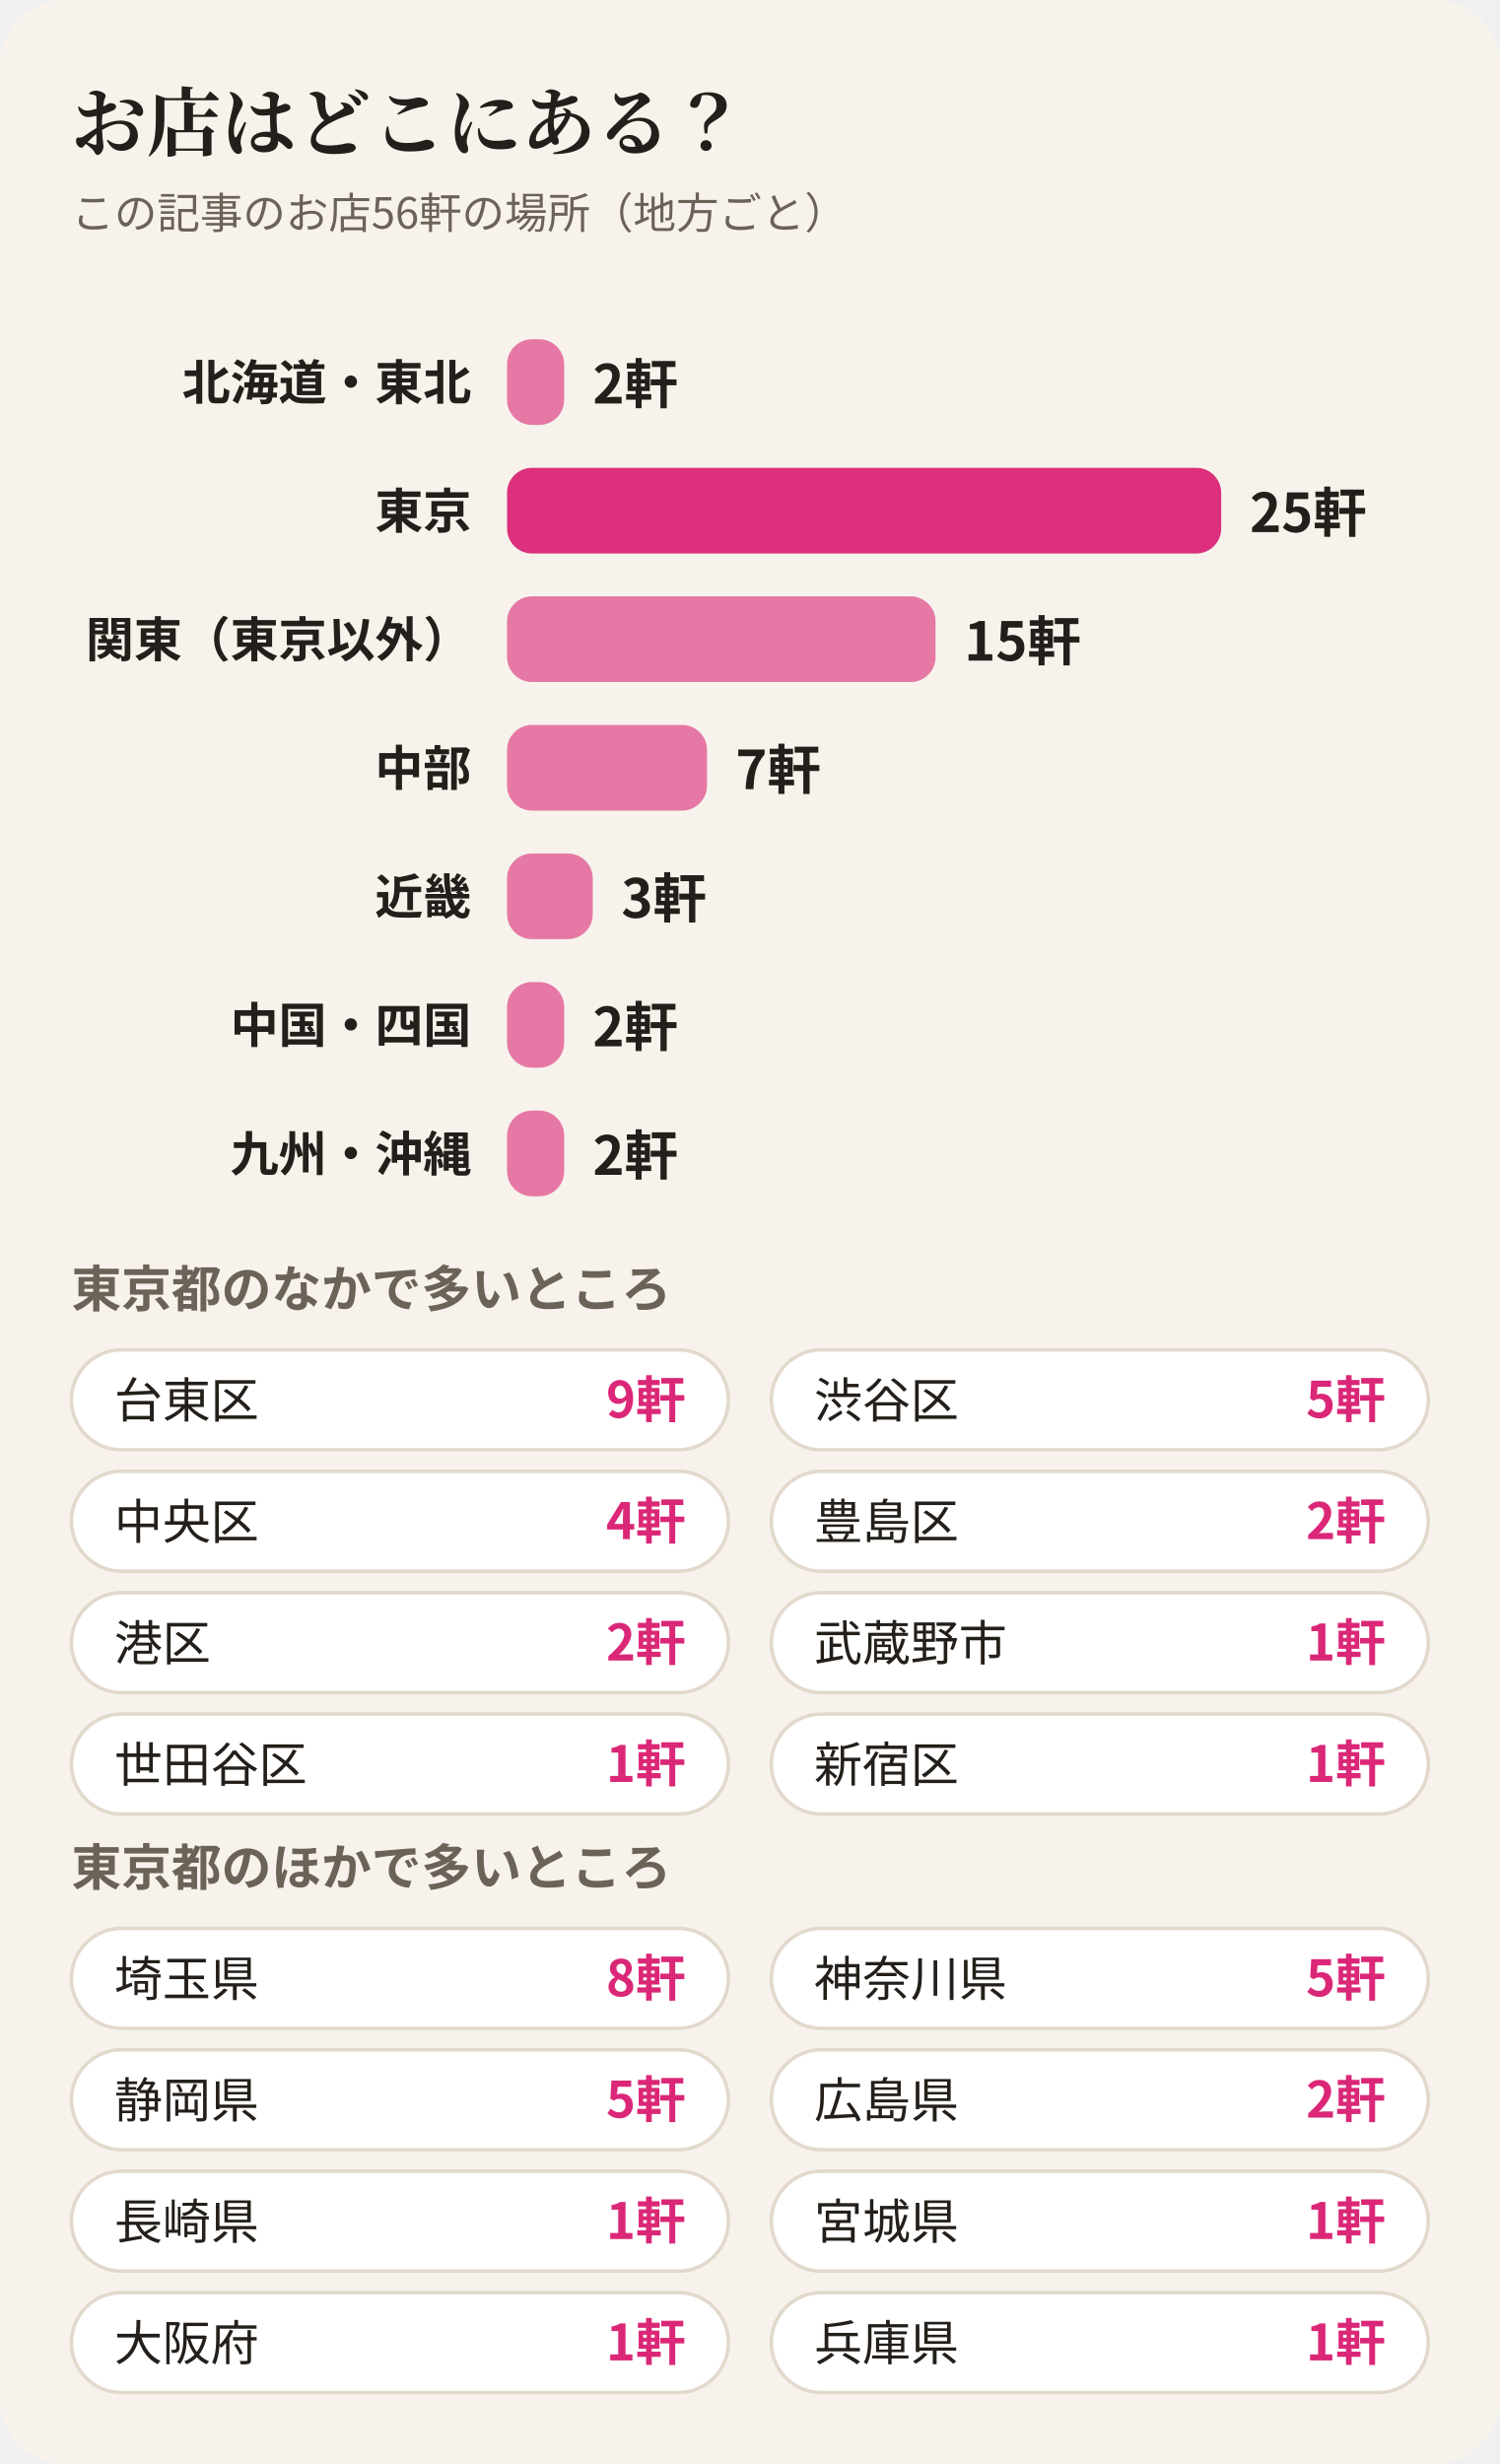
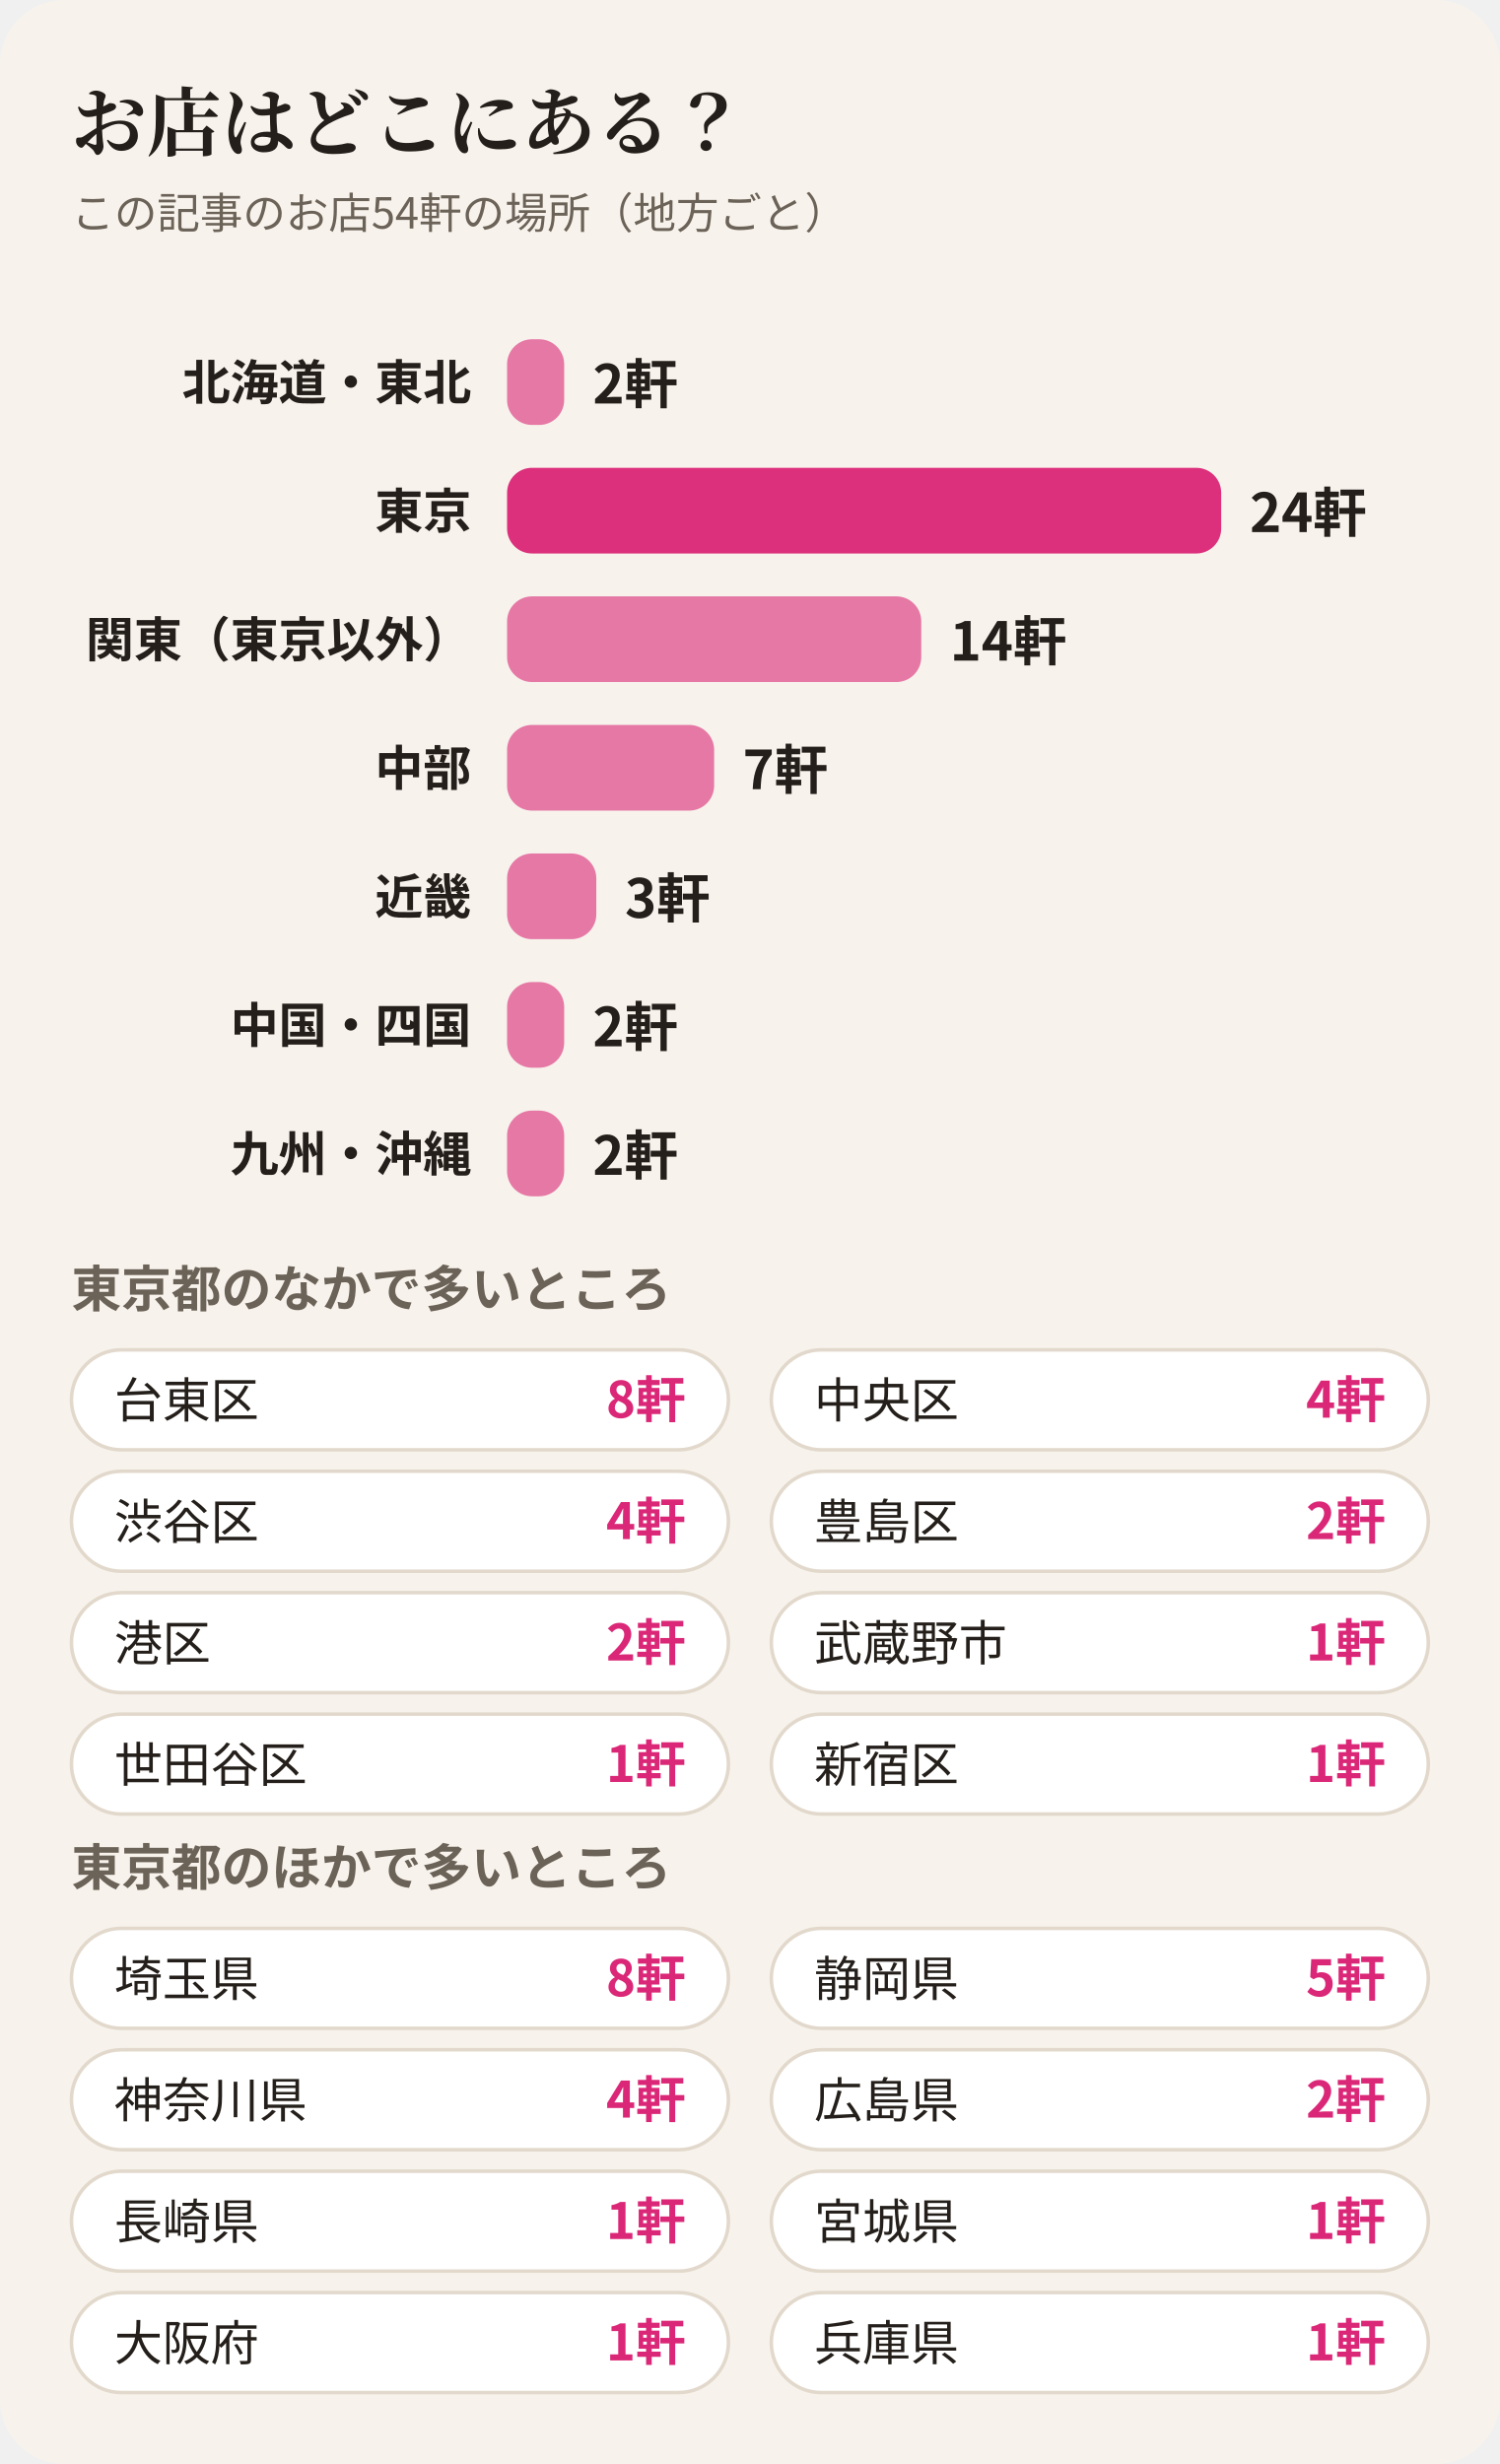
<svg xmlns="http://www.w3.org/2000/svg" viewBox="0 0 420 690" width="420" height="690" font-family="'Hiragino Sans','Noto Sans CJK JP','Noto Sans JP',sans-serif">
  <rect width="420" height="690" rx="18" fill="#F7F3EC" />
  <text x="20" y="42" font-size="21" font-weight="800" fill="#241F1A" font-family="'Hiragino Mincho ProN','Noto Serif CJK JP','Noto Serif JP',serif">お店はどこにある？</text>
-   <text x="20" y="64" font-size="12" fill="#6B6258">この記事のお店56軒の場所（地方ごと）</text>
+   <text x="20" y="64" font-size="12" fill="#6B6258">この記事のお店54軒の場所（地方ごと）</text>
  <text x="132" y="112" font-size="13.5" font-weight="700" text-anchor="end" fill="#241F1A">北海道・東北</text>
  <rect x="142" y="95" width="16" height="24" rx="7" fill="#db2777" fill-opacity="0.6" />
  <text x="166" y="113" font-size="15" font-weight="800" fill="#241F1A">2軒</text>
  <text x="132" y="148" font-size="13.5" font-weight="700" text-anchor="end" fill="#241F1A">東京</text>
  <rect x="142" y="131" width="200" height="24" rx="7" fill="#db2777" fill-opacity="0.95" />
-   <text x="350" y="149" font-size="15" font-weight="800" fill="#241F1A">25軒</text>
+   <text x="350" y="149" font-size="15" font-weight="800" fill="#241F1A">24軒</text>
  <text x="132" y="184" font-size="13.5" font-weight="700" text-anchor="end" fill="#241F1A">関東（東京以外）</text>
-   <rect x="142" y="167" width="120" height="24" rx="7" fill="#db2777" fill-opacity="0.6" />
-   <text x="270" y="185" font-size="15" font-weight="800" fill="#241F1A">15軒</text>
+   <rect x="142" y="167" width="116" height="24" rx="7" fill="#db2777" fill-opacity="0.6" />
+   <text x="266" y="185" font-size="15" font-weight="800" fill="#241F1A">14軒</text>
  <text x="132" y="220" font-size="13.5" font-weight="700" text-anchor="end" fill="#241F1A">中部</text>
-   <rect x="142" y="203" width="56" height="24" rx="7" fill="#db2777" fill-opacity="0.6" />
-   <text x="206" y="221" font-size="15" font-weight="800" fill="#241F1A">7軒</text>
+   <rect x="142" y="203" width="58" height="24" rx="7" fill="#db2777" fill-opacity="0.6" />
+   <text x="208" y="221" font-size="15" font-weight="800" fill="#241F1A">7軒</text>
  <text x="132" y="256" font-size="13.5" font-weight="700" text-anchor="end" fill="#241F1A">近畿</text>
-   <rect x="142" y="239" width="24" height="24" rx="7" fill="#db2777" fill-opacity="0.6" />
-   <text x="174" y="257" font-size="15" font-weight="800" fill="#241F1A">3軒</text>
+   <rect x="142" y="239" width="25" height="24" rx="7" fill="#db2777" fill-opacity="0.6" />
+   <text x="175" y="257" font-size="15" font-weight="800" fill="#241F1A">3軒</text>
  <text x="132" y="292" font-size="13.5" font-weight="700" text-anchor="end" fill="#241F1A">中国・四国</text>
  <rect x="142" y="275" width="16" height="24" rx="7" fill="#db2777" fill-opacity="0.6" />
  <text x="166" y="293" font-size="15" font-weight="800" fill="#241F1A">2軒</text>
  <text x="132" y="328" font-size="13.5" font-weight="700" text-anchor="end" fill="#241F1A">九州・沖縄</text>
  <rect x="142" y="311" width="16" height="24" rx="7" fill="#db2777" fill-opacity="0.6" />
  <text x="166" y="329" font-size="15" font-weight="800" fill="#241F1A">2軒</text>
  <text x="20" y="366" font-size="14" font-weight="700" fill="#6B6258">東京都のなかで多いところ</text>
  <rect x="20" y="378" width="184" height="28" rx="14" fill="#fff" stroke="#E2D9CC" />
  <text x="32" y="397" font-size="13.5" fill="#241F1A">台東区</text>
-   <text x="192" y="397" font-size="14" font-weight="800" text-anchor="end" fill="#db2777">9軒</text>
+   <text x="192" y="397" font-size="14" font-weight="800" text-anchor="end" fill="#db2777">8軒</text>
  <rect x="216" y="378" width="184" height="28" rx="14" fill="#fff" stroke="#E2D9CC" />
-   <text x="228" y="397" font-size="13.5" fill="#241F1A">渋谷区</text>
-   <text x="388" y="397" font-size="14" font-weight="800" text-anchor="end" fill="#db2777">5軒</text>
+   <text x="228" y="397" font-size="13.5" fill="#241F1A">中央区</text>
+   <text x="388" y="397" font-size="14" font-weight="800" text-anchor="end" fill="#db2777">4軒</text>
  <rect x="20" y="412" width="184" height="28" rx="14" fill="#fff" stroke="#E2D9CC" />
-   <text x="32" y="431" font-size="13.5" fill="#241F1A">中央区</text>
+   <text x="32" y="431" font-size="13.5" fill="#241F1A">渋谷区</text>
  <text x="192" y="431" font-size="14" font-weight="800" text-anchor="end" fill="#db2777">4軒</text>
  <rect x="216" y="412" width="184" height="28" rx="14" fill="#fff" stroke="#E2D9CC" />
  <text x="228" y="431" font-size="13.5" fill="#241F1A">豊島区</text>
  <text x="388" y="431" font-size="14" font-weight="800" text-anchor="end" fill="#db2777">2軒</text>
  <rect x="20" y="446" width="184" height="28" rx="14" fill="#fff" stroke="#E2D9CC" />
  <text x="32" y="465" font-size="13.5" fill="#241F1A">港区</text>
  <text x="192" y="465" font-size="14" font-weight="800" text-anchor="end" fill="#db2777">2軒</text>
  <rect x="216" y="446" width="184" height="28" rx="14" fill="#fff" stroke="#E2D9CC" />
  <text x="228" y="465" font-size="13.5" fill="#241F1A">武蔵野市</text>
  <text x="388" y="465" font-size="14" font-weight="800" text-anchor="end" fill="#db2777">1軒</text>
  <rect x="20" y="480" width="184" height="28" rx="14" fill="#fff" stroke="#E2D9CC" />
  <text x="32" y="499" font-size="13.5" fill="#241F1A">世田谷区</text>
  <text x="192" y="499" font-size="14" font-weight="800" text-anchor="end" fill="#db2777">1軒</text>
  <rect x="216" y="480" width="184" height="28" rx="14" fill="#fff" stroke="#E2D9CC" />
  <text x="228" y="499" font-size="13.5" fill="#241F1A">新宿区</text>
  <text x="388" y="499" font-size="14" font-weight="800" text-anchor="end" fill="#db2777">1軒</text>
  <text x="20" y="528" font-size="14" font-weight="700" fill="#6B6258">東京都のほかで多いところ</text>
  <rect x="20" y="540" width="184" height="28" rx="14" fill="#fff" stroke="#E2D9CC" />
  <text x="32" y="559" font-size="13.5" fill="#241F1A">埼玉県</text>
  <text x="192" y="559" font-size="14" font-weight="800" text-anchor="end" fill="#db2777">8軒</text>
  <rect x="216" y="540" width="184" height="28" rx="14" fill="#fff" stroke="#E2D9CC" />
-   <text x="228" y="559" font-size="13.5" fill="#241F1A">神奈川県</text>
+   <text x="228" y="559" font-size="13.5" fill="#241F1A">静岡県</text>
  <text x="388" y="559" font-size="14" font-weight="800" text-anchor="end" fill="#db2777">5軒</text>
  <rect x="20" y="574" width="184" height="28" rx="14" fill="#fff" stroke="#E2D9CC" />
-   <text x="32" y="593" font-size="13.5" fill="#241F1A">静岡県</text>
-   <text x="192" y="593" font-size="14" font-weight="800" text-anchor="end" fill="#db2777">5軒</text>
+   <text x="32" y="593" font-size="13.5" fill="#241F1A">神奈川県</text>
+   <text x="192" y="593" font-size="14" font-weight="800" text-anchor="end" fill="#db2777">4軒</text>
  <rect x="216" y="574" width="184" height="28" rx="14" fill="#fff" stroke="#E2D9CC" />
  <text x="228" y="593" font-size="13.5" fill="#241F1A">広島県</text>
  <text x="388" y="593" font-size="14" font-weight="800" text-anchor="end" fill="#db2777">2軒</text>
  <rect x="20" y="608" width="184" height="28" rx="14" fill="#fff" stroke="#E2D9CC" />
  <text x="32" y="627" font-size="13.5" fill="#241F1A">長崎県</text>
  <text x="192" y="627" font-size="14" font-weight="800" text-anchor="end" fill="#db2777">1軒</text>
  <rect x="216" y="608" width="184" height="28" rx="14" fill="#fff" stroke="#E2D9CC" />
  <text x="228" y="627" font-size="13.5" fill="#241F1A">宮城県</text>
  <text x="388" y="627" font-size="14" font-weight="800" text-anchor="end" fill="#db2777">1軒</text>
  <rect x="20" y="642" width="184" height="28" rx="14" fill="#fff" stroke="#E2D9CC" />
  <text x="32" y="661" font-size="13.5" fill="#241F1A">大阪府</text>
  <text x="192" y="661" font-size="14" font-weight="800" text-anchor="end" fill="#db2777">1軒</text>
  <rect x="216" y="642" width="184" height="28" rx="14" fill="#fff" stroke="#E2D9CC" />
  <text x="228" y="661" font-size="13.5" fill="#241F1A">兵庫県</text>
  <text x="388" y="661" font-size="14" font-weight="800" text-anchor="end" fill="#db2777">1軒</text>
</svg>
